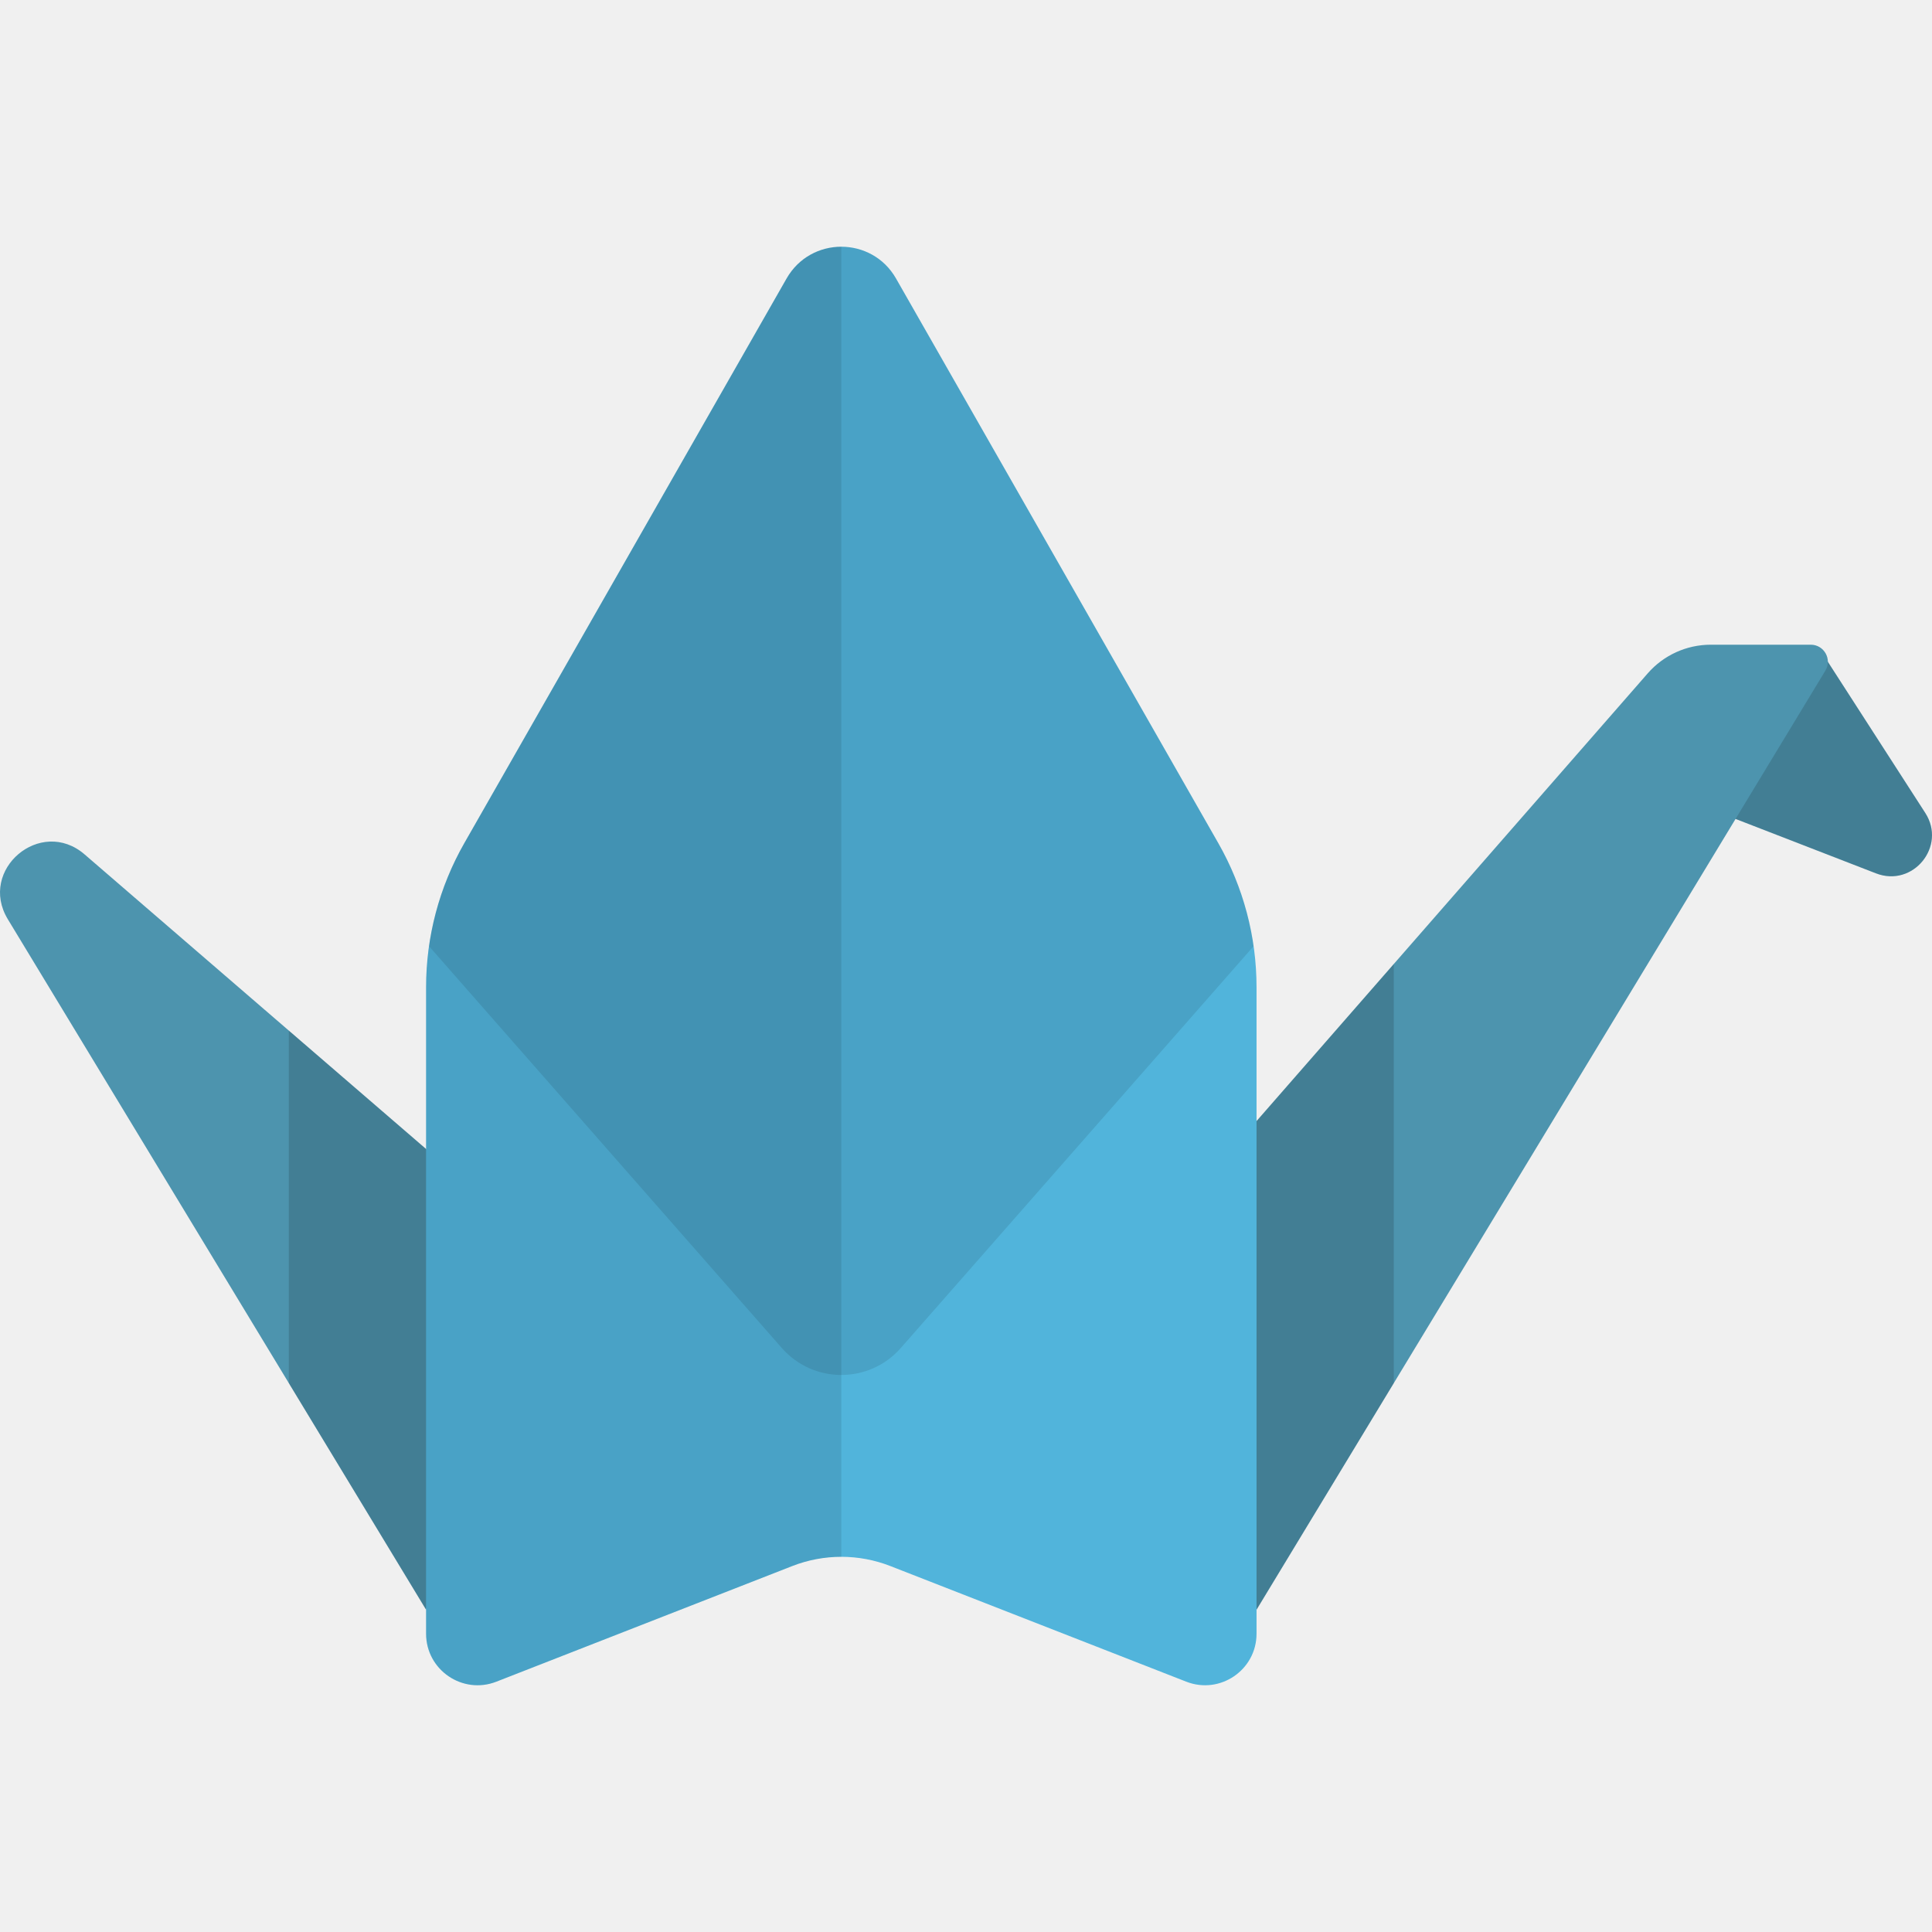
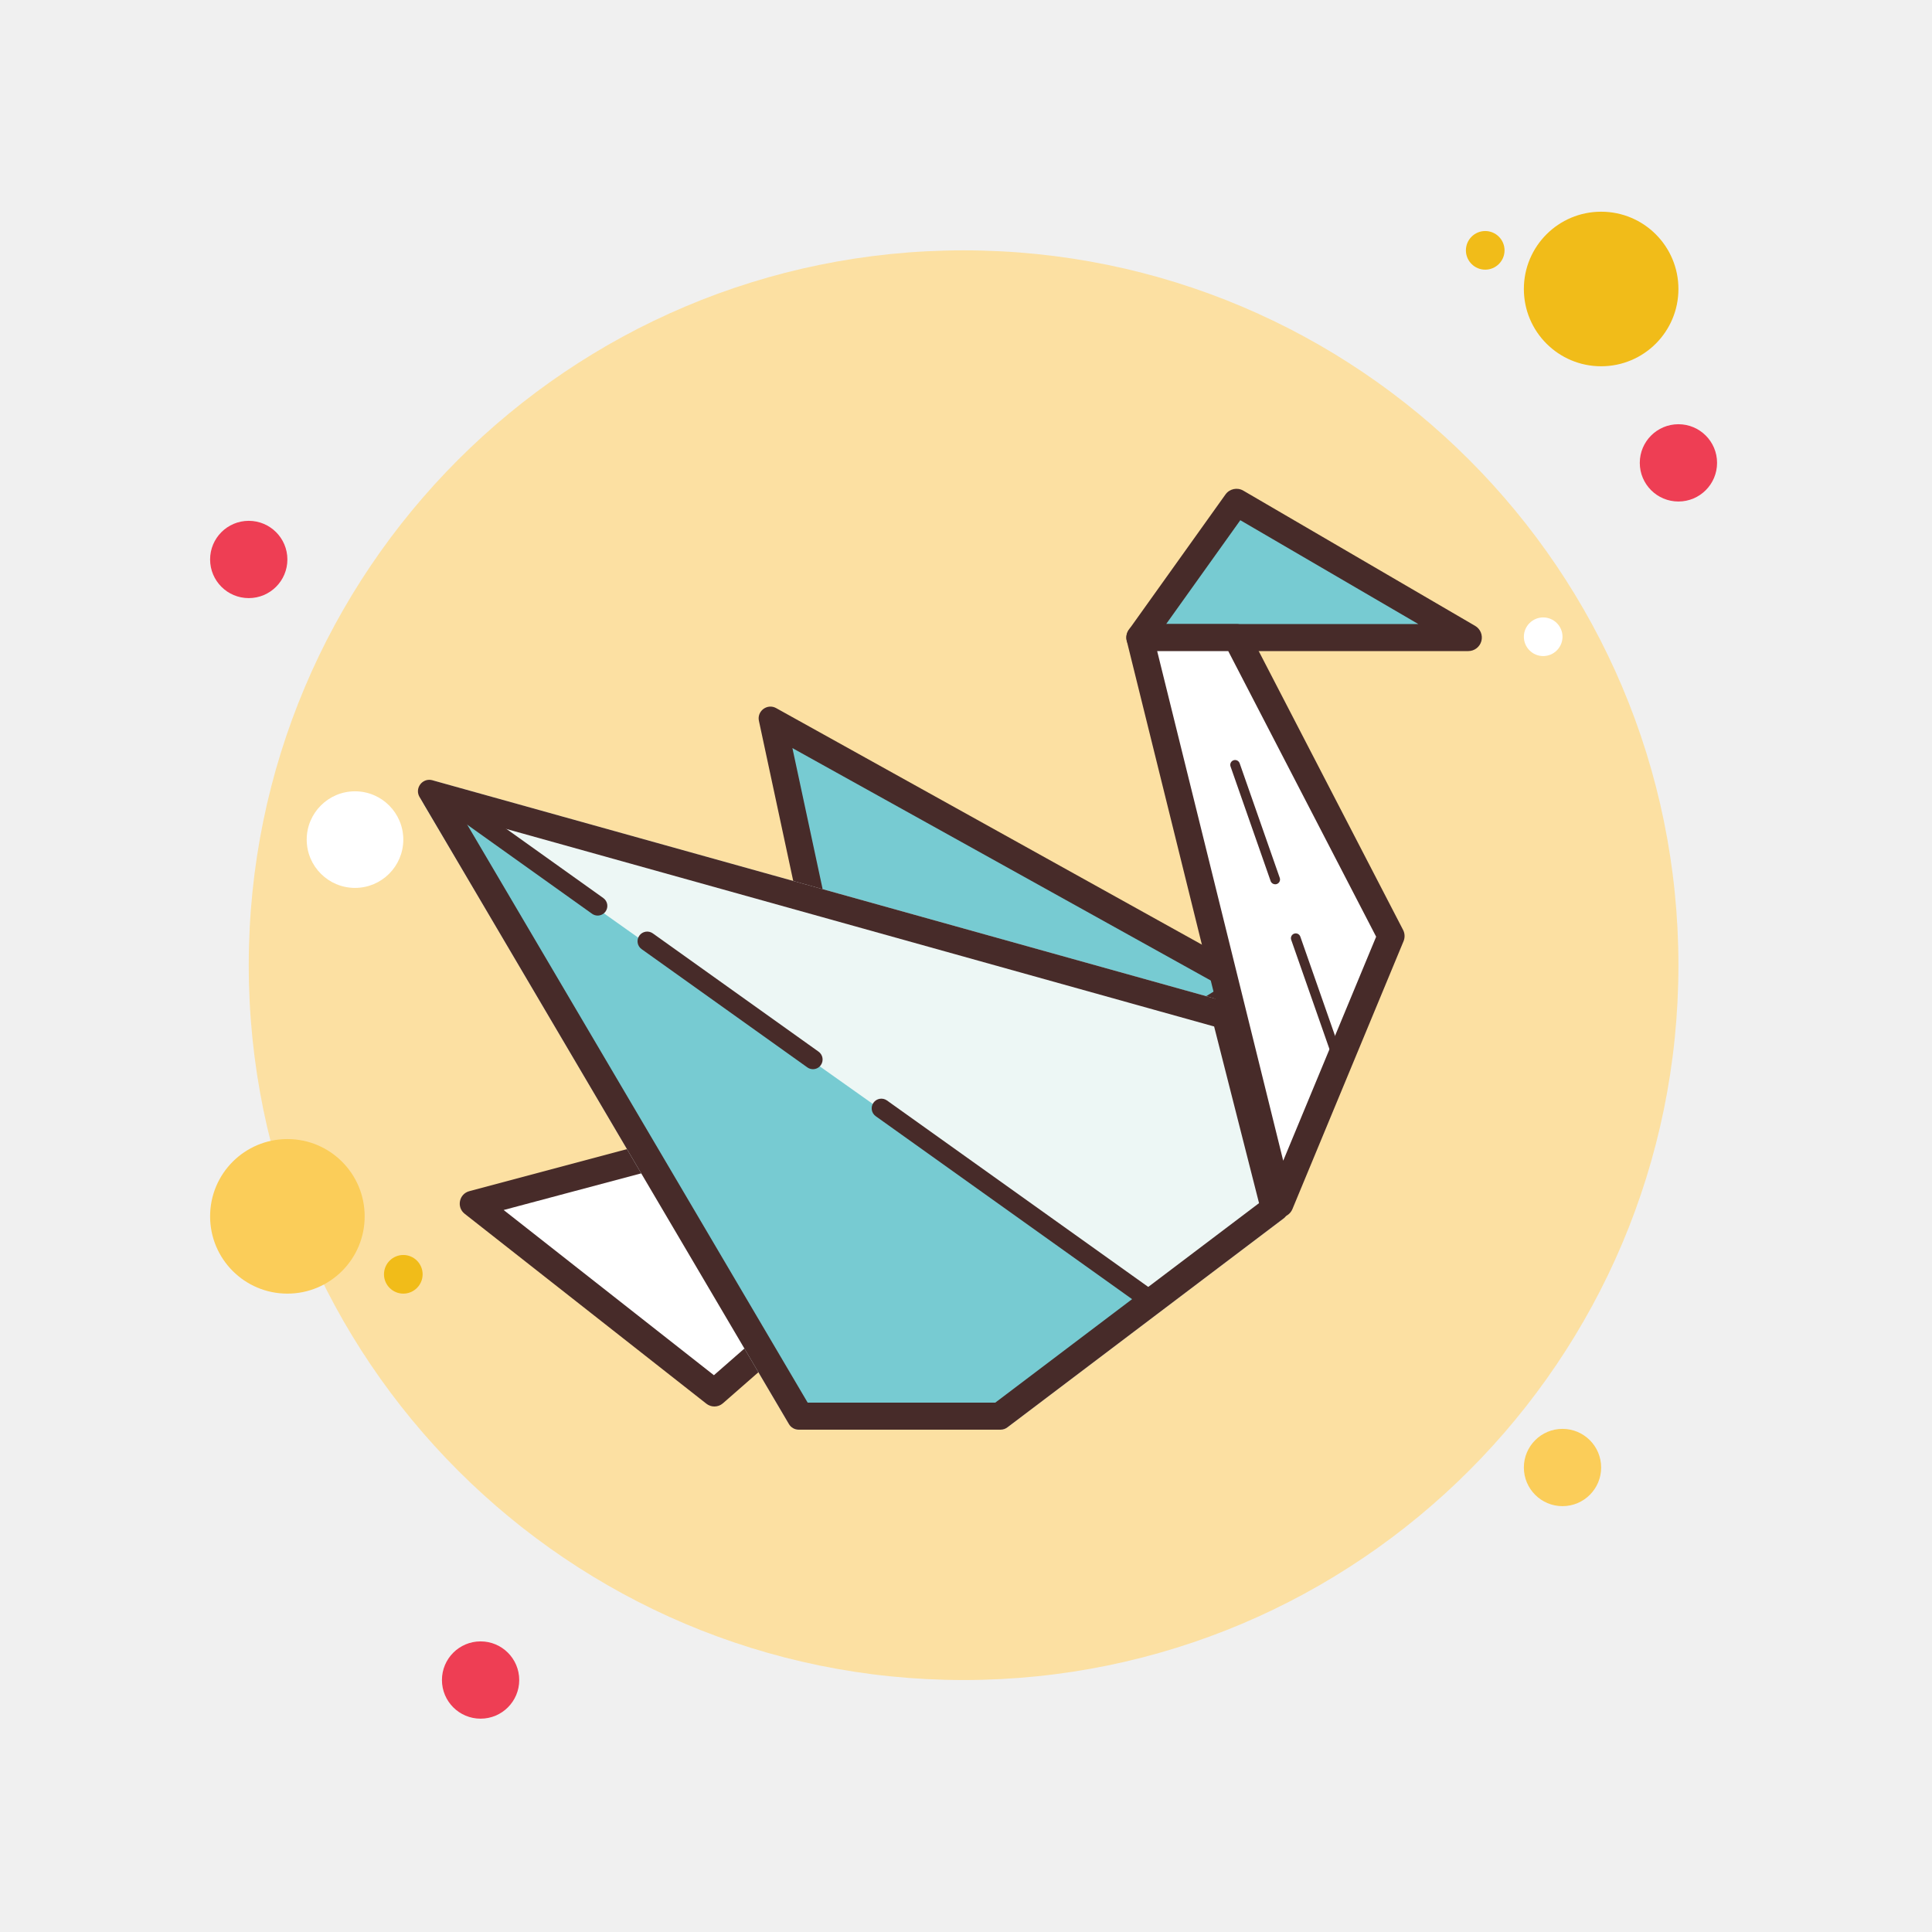
- <svg xmlns="http://www.w3.org/2000/svg" version="1.1" id="Capa_1" x="0px" y="0px" viewBox="0 0 512.001 512.001" style="enable-background:new 0 0 512.001 512.001;" xml:space="preserve">
-   <path style="fill:#4D94AE;" d="M482.921,173.087l27.298,42.355c5.698,8.842-3.245,19.811-13.053,16.009l-59.186-22.939  L482.921,173.087z" />
-   <path style="opacity:0.15;enable-background:new    ;" d="M482.921,173.087l27.298,42.355c5.698,8.842-3.245,19.811-13.053,16.009  l-59.186-22.939L482.921,173.087z" />
-   <path style="fill:#4D94AE;" d="M332.995,426.593l150.749-248.862c1.829-3.02-0.345-6.879-3.876-6.879H453.38  c-6.406,0-12.5,2.768-16.715,7.592L306.759,327.135L332.995,426.593z" />
-   <polygon style="opacity:0.15;enable-background:new    ;" points="306.759,327.135 332.995,426.593 369.368,366.547   369.368,255.473 " />
-   <path style="fill:#4D94AE;" d="M112.916,426.593L2.075,243.612c-7.953-13.129,8.714-27.219,20.336-17.192l116.742,100.715  L112.916,426.593z" />
-   <polygon style="opacity:0.15;enable-background:new    ;" points="76.544,273.121 76.544,366.547 112.916,426.593 139.152,327.135   " />
-   <path style="fill:#51B4DB;" d="M208.455,73.808l-85.414,149.649c-6.635,11.626-10.125,24.78-10.125,38.166v171.323  c0,9.613,9.669,16.216,18.623,12.717l78.418-30.642c8.358-3.266,17.64-3.266,25.998,0l78.418,30.642  c8.953,3.499,18.623-3.104,18.623-12.717V261.624c0-13.386-3.49-26.541-10.125-38.166l-85.415-149.65  C231.049,62.582,214.863,62.582,208.455,73.808z" />
-   <path style="opacity:0.1;enable-background:new    ;" d="M208.455,73.808l-85.414,149.649c-6.635,11.626-10.125,24.78-10.125,38.166  v171.323c0,9.613,9.669,16.216,18.623,12.717l78.418-30.642c4.179-1.633,8.589-2.449,12.999-2.449V65.388  C217.307,65.388,211.659,68.195,208.455,73.808z" />
-   <path style="opacity:0.1;enable-background:new    ;" d="M322.87,223.458l-85.414-149.65c-6.408-11.226-22.593-11.226-29.001,0  l-85.414,149.649c-4.826,8.456-7.979,17.722-9.344,27.296l93.502,106.492c8.351,9.512,23.162,9.512,31.513,0l93.502-106.492  C330.849,241.18,327.696,231.913,322.87,223.458z" />
+ <svg xmlns="http://www.w3.org/2000/svg" viewBox="0 0 100 100" width="100px" height="100px">
+   <path fill="#ee3e54" d="M12.875,26.958c-1.105,0-2,0.895-2,2s0.895,2,2,2s2-0.895,2-2S13.98,26.958,12.875,26.958z" />
+   <path fill="#f1bc19" d="M76.875,11.958c-0.551,0-1,0.449-1,1s0.449,1,1,1s1-0.449,1-1S77.426,11.958,76.875,11.958z" />
+   <path fill="#fce0a2" d="M49.875,12.958c-20.434,0-37,16.566-37,37s16.566,37,37,37s37-16.566,37-37 S70.309,12.958,49.875,12.958z" />
+   <path fill="#f1bc19" d="M82.875,10.958c-2.211,0-4,1.789-4,4s1.789,4,4,4s4-1.789,4-4S85.086,10.958,82.875,10.958z" />
+   <path fill="#ee3e54" d="M86.875,21.958c-1.105,0-2,0.895-2,2s0.895,2,2,2s2-0.895,2-2S87.98,21.958,86.875,21.958z" />
+   <path fill="#fbcd59" d="M80.875,73.958c-1.105,0-2,0.895-2,2s0.895,2,2,2s2-0.895,2-2S81.98,73.958,80.875,73.958z M14.875,58.958c-2.211,0-4,1.789-4,4c0,2.211,1.789,4,4,4s4-1.789,4-4C18.875,60.747,17.086,58.958,14.875,58.958z" />
+   <path fill="#ee3e54" d="M24.875,84.958c-1.105,0-2,0.895-2,2s0.895,2,2,2s2-0.895,2-2S25.98,84.958,24.875,84.958z" />
+   <path fill="#fff" d="M18.375,40.958c-1.379,0-2.5,1.121-2.5,2.5s1.121,2.5,2.5,2.5s2.5-1.121,2.5-2.5 S19.754,40.958,18.375,40.958z" />
+   <path fill="#f1bc19" d="M20.875,64.958c-0.551,0-1,0.449-1,1s0.449,1,1,1s1-0.449,1-1S21.426,64.958,20.875,64.958z" />
+   <path fill="#fff" d="M79.875,31.958c-0.551,0-1,0.449-1,1s0.449,1,1,1s1-0.449,1-1S80.426,31.958,79.875,31.958z" />
  <g>
- </g>
-   <g>
- </g>
-   <g>
- </g>
-   <g>
- </g>
-   <g>
- </g>
-   <g>
- </g>
-   <g>
- </g>
-   <g>
- </g>
-   <g>
- </g>
-   <g>
- </g>
-   <g>
- </g>
-   <g>
- </g>
-   <g>
- </g>
-   <g>
- </g>
-   <g>
- </g>
+     <polygon fill="#77cbd2" points="40.004,37.344 64.617,51.032 45.477,62.882" />
+     <path fill="#472b29" d="M41.015,38.721l22.22,12.344L45.953,61.764L41.015,38.721 M39.878,36.574 c-0.363,0-0.683,0.336-0.596,0.739l5.537,25.84c0.063,0.296,0.323,0.483,0.598,0.483c0.108,0,0.218-0.029,0.32-0.092 l19.38-11.997c0.396-0.245,0.382-0.826-0.025-1.052L40.174,36.652C40.077,36.598,39.976,36.574,39.878,36.574L39.878,36.574z" />
+     <polygon fill="#fff" points="24.483,62.276 37.779,58.783 44.034,65.958 36.977,72.091" />
+     <path fill="#472b29" d="M37.52,59.577l5.505,6.291l-6.073,5.313l-10.883-8.551L37.52,59.577 M37.771,58.084 c-0.057,0-0.115,0.007-0.172,0.022l-13.307,3.549c-0.532,0.142-0.673,0.83-0.241,1.17l12.513,9.832 c0.121,0.095,0.267,0.143,0.413,0.143c0.157,0,0.314-0.055,0.44-0.165l7.081-6.196c0.278-0.243,0.306-0.665,0.063-0.942 l-6.287-7.185C38.145,58.166,37.961,58.084,37.771,58.084L37.771,58.084z" />
+     <path fill="#edf7f5" d="M21.787,41.378l19.025,32.293C40.928,73.875,41.144,74,41.378,74h10.387 c0.152,0,0.298-0.053,0.415-0.149l14.251-10.775c0.194-0.161,0.279-0.419,0.217-0.663l-2.555-10.046 c-0.058-0.226-0.232-0.405-0.457-0.467L22.529,40.427C21.968,40.27,21.498,40.872,21.787,41.378z" />
+     <path fill="#77cbd2" d="M42.748,55.419L22.551,41.1c-0.363-0.258-0.822,0.161-0.599,0.546L40.88,73.355 c0.074,0.128,0.211,0.207,0.359,0.207h10.606c0.1,0,0.196-0.036,0.271-0.101l7.483-5.465c0.204-0.176,0.188-0.497-0.031-0.652 l-13.967-9.903l-1.304-0.924" />
+     <path fill="#472b29" d="M23.943,42.275l38.9,10.856l2.325,9.143L51.515,72.6h-9.71L23.943,42.275 M22.219,40.363 c-0.429,0-0.739,0.476-0.507,0.883L40.83,73.703c0.105,0.184,0.3,0.297,0.512,0.297h10.446c0.137,0,0.27-0.048,0.375-0.135 L66.462,63.05c0.176-0.145,0.252-0.379,0.196-0.6l-2.574-10.12c-0.052-0.205-0.209-0.366-0.413-0.423L22.382,40.386 C22.326,40.37,22.272,40.363,22.219,40.363L22.219,40.363z" />
+     <path fill="#472b29" d="M59.583,67.833c-0.101,0-0.202-0.03-0.29-0.093l-13.965-9.966 c-0.226-0.161-0.277-0.473-0.117-0.698c0.161-0.225,0.475-0.275,0.697-0.117l13.965,9.966c0.226,0.161,0.277,0.473,0.117,0.698 C59.893,67.761,59.738,67.833,59.583,67.833z" />
+     <path fill="#472b29" d="M42.078,55.341c-0.101,0-0.202-0.03-0.29-0.093l-8.579-6.122c-0.226-0.161-0.277-0.473-0.117-0.698 c0.161-0.226,0.474-0.275,0.697-0.117l8.579,6.122c0.226,0.161,0.277,0.473,0.117,0.698 C42.388,55.268,42.233,55.341,42.078,55.341z" />
+     <path fill="#472b29" d="M30.936,47.39c-0.101,0-0.202-0.03-0.29-0.093l-7.436-5.306c-0.226-0.161-0.277-0.473-0.117-0.698 c0.161-0.225,0.475-0.276,0.697-0.117l7.436,5.306c0.226,0.161,0.277,0.473,0.117,0.698C31.245,47.317,31.091,47.39,30.936,47.39z" />
+     <line x1="61.687" x2="62.961" y1="33.188" y2="36.826" fill="#77cbd2" />
+     <path fill="#472b29" d="M62.961,37.076c-0.104,0-0.2-0.064-0.236-0.167l-1.273-3.639c-0.045-0.13,0.023-0.273,0.153-0.318 c0.132-0.047,0.273,0.023,0.319,0.153l1.273,3.639c0.045,0.13-0.023,0.273-0.153,0.318C63.017,37.072,62.988,37.076,62.961,37.076 z" />
+     <polygon fill="#77cbd2" points="64,26 76,33 59,33" />
+     <path fill="#472b29" d="M76,33.7H59c-0.263,0-0.502-0.147-0.622-0.38s-0.1-0.514,0.053-0.727l5-7 c0.21-0.294,0.609-0.38,0.922-0.198l12,7c0.273,0.159,0.405,0.482,0.323,0.787C76.593,33.488,76.316,33.7,76,33.7z M60.36,32.3 h13.051l-9.213-5.374L60.36,32.3z" />
+     <g>
+       <polygon fill="#fff" points="59,33 66.25,62.313 72,48.452 64,33" />
+       <path fill="#472b29" d="M66.25,63.013c-0.018,0-0.035-0.001-0.053-0.002c-0.302-0.023-0.555-0.237-0.627-0.53l-7.25-29.313 c-0.052-0.209-0.004-0.43,0.129-0.6C58.581,32.399,58.785,32.3,59,32.3h5c0.262,0,0.501,0.146,0.622,0.378l8,15.452 c0.095,0.183,0.104,0.399,0.024,0.59l-5.75,13.861C66.787,62.844,66.531,63.013,66.25,63.013z M59.895,33.7l6.524,26.379 l4.81-11.595L63.574,33.7H59.895z" />
+     </g>
+     <g>
+       <line x1="67.068" x2="69.125" y1="48.561" y2="54.438" fill="#77cbd2" />
+       <path fill="#472b29" d="M69.125,54.688c-0.104,0-0.2-0.064-0.236-0.167l-2.057-5.877c-0.045-0.13,0.023-0.273,0.153-0.318 c0.13-0.046,0.273,0.023,0.319,0.153l2.057,5.877c0.045,0.13-0.023,0.273-0.153,0.318C69.181,54.683,69.152,54.688,69.125,54.688z" />
+     </g>
+     <g>
+       <line x1="63.928" x2="66.004" y1="39.588" y2="45.52" fill="#77cbd2" />
+       <path fill="#472b29" d="M66.004,45.771c-0.104,0-0.2-0.064-0.236-0.167l-2.076-5.933c-0.045-0.13,0.023-0.273,0.153-0.318 c0.13-0.047,0.273,0.023,0.319,0.153l2.076,5.933c0.045,0.13-0.023,0.273-0.153,0.318C66.06,45.766,66.031,45.771,66.004,45.771z" />
+     </g>
+   </g>
</svg>
